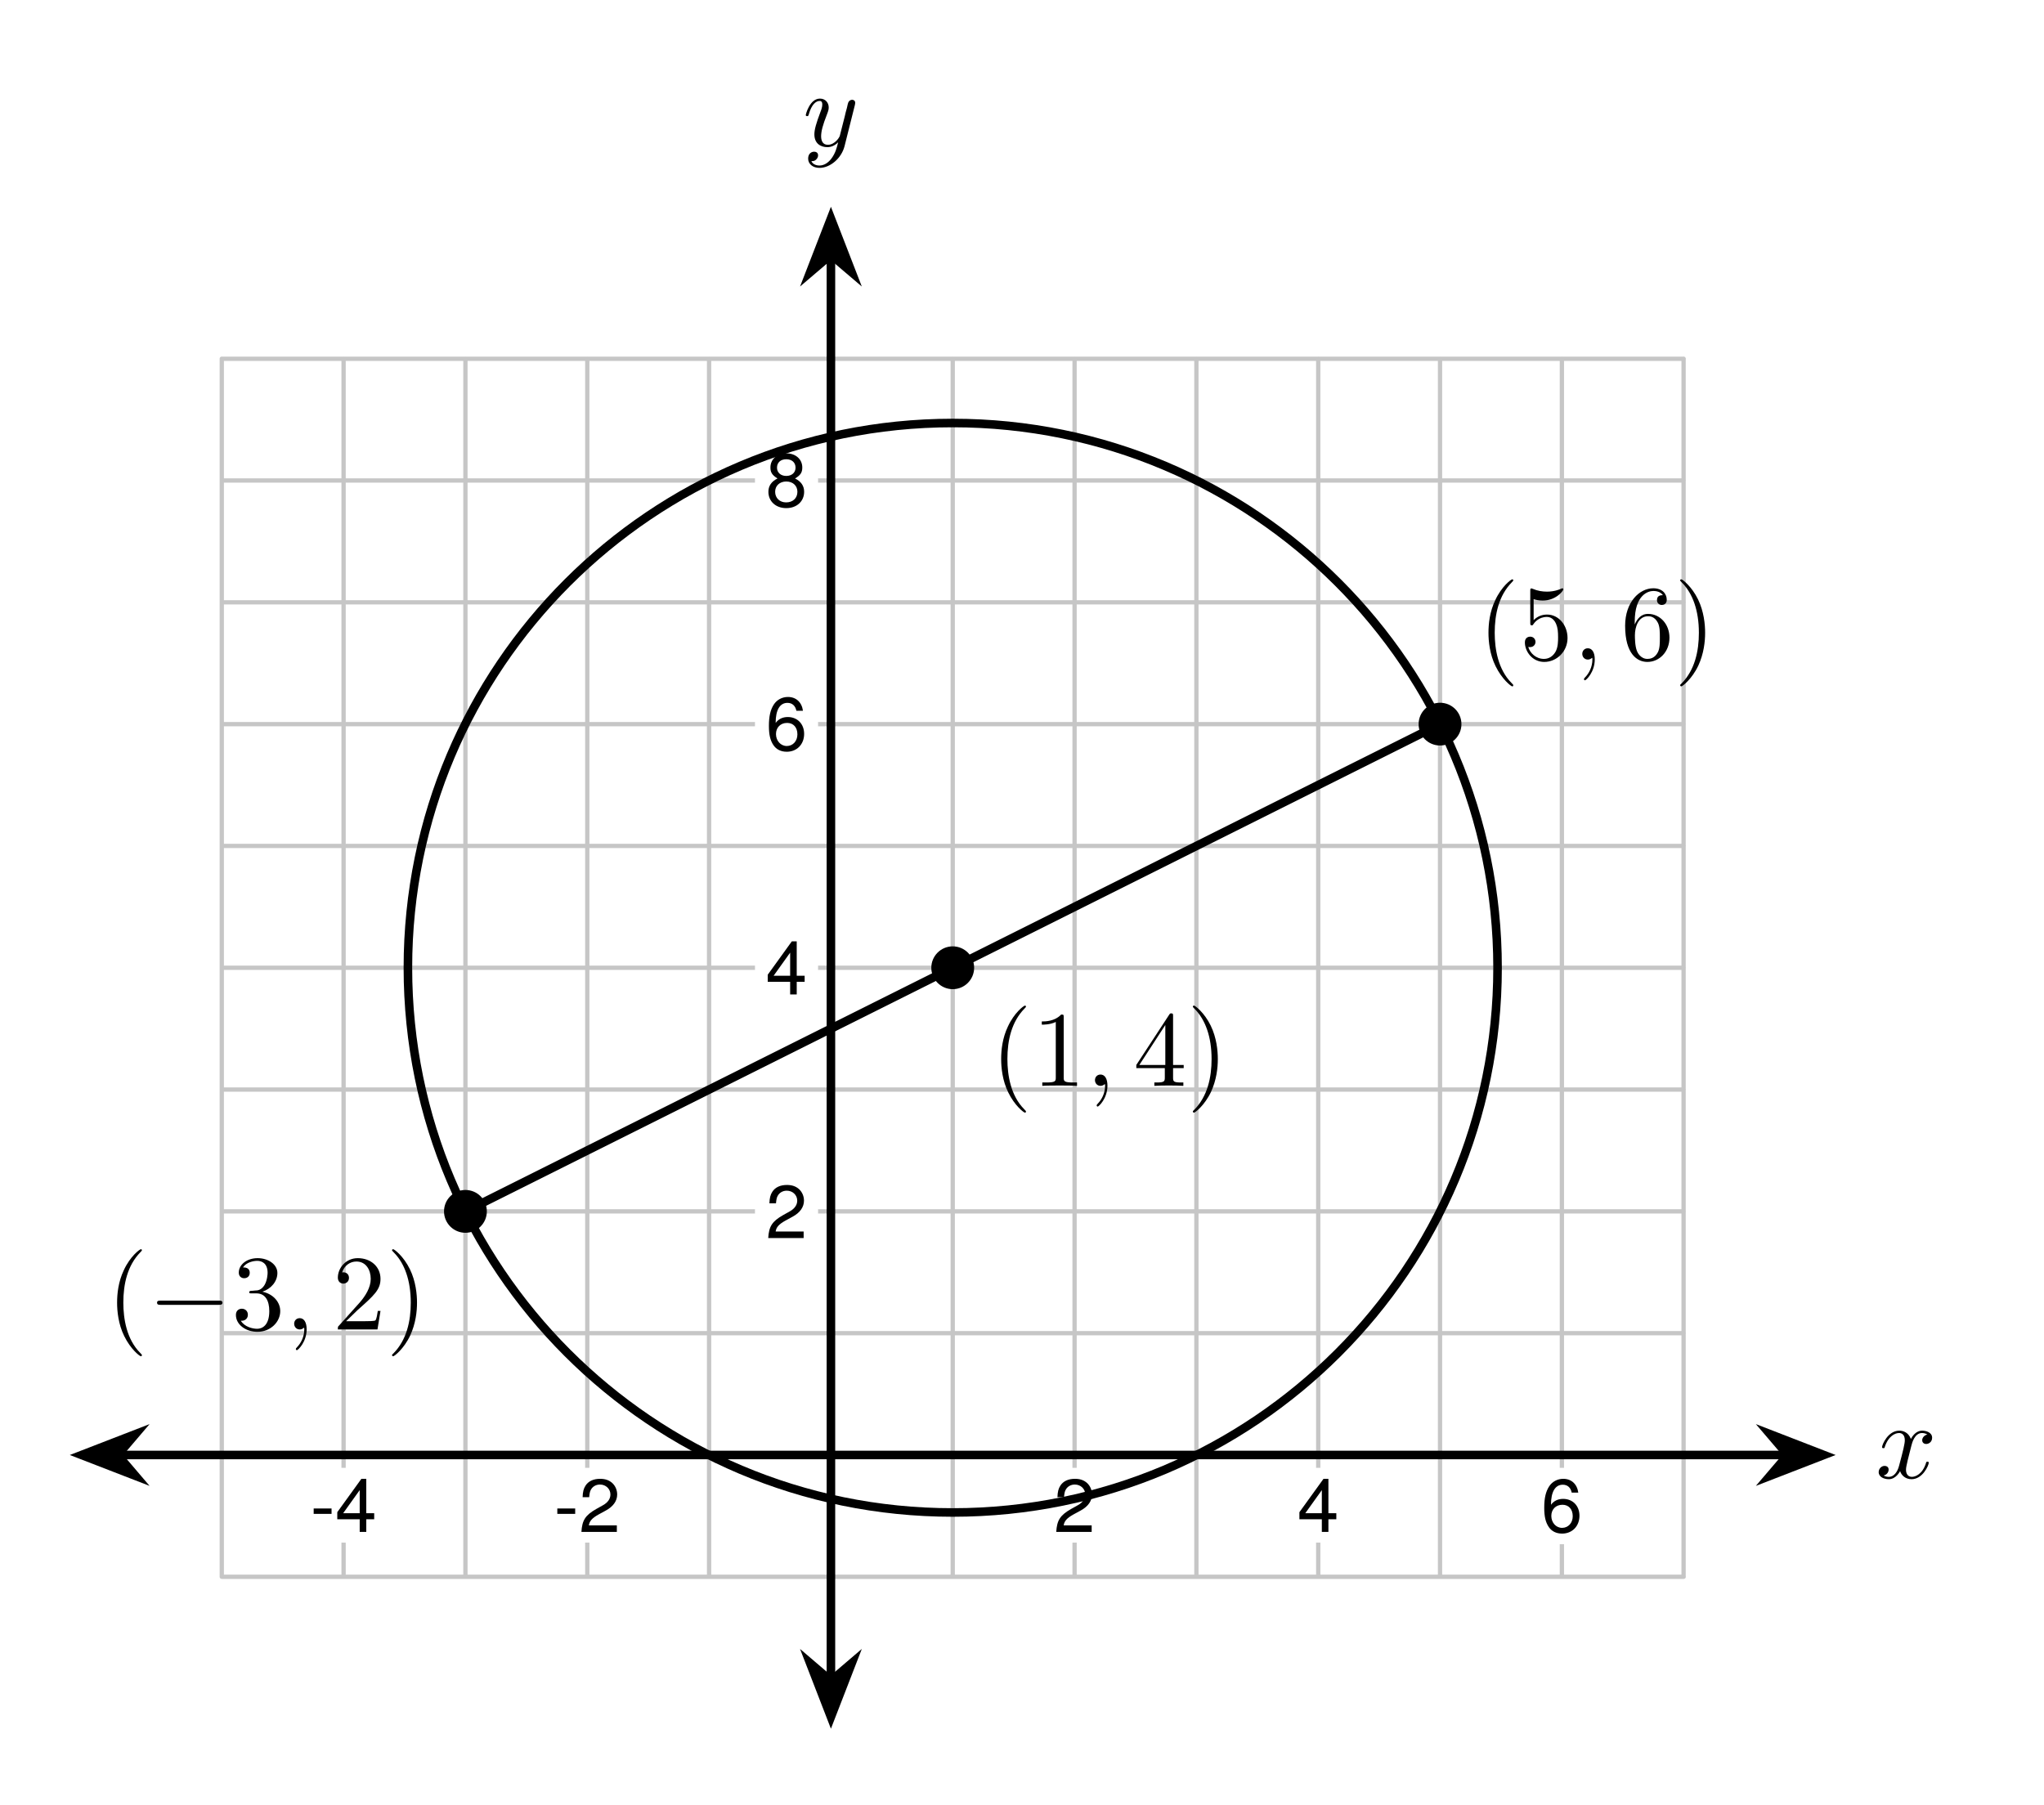
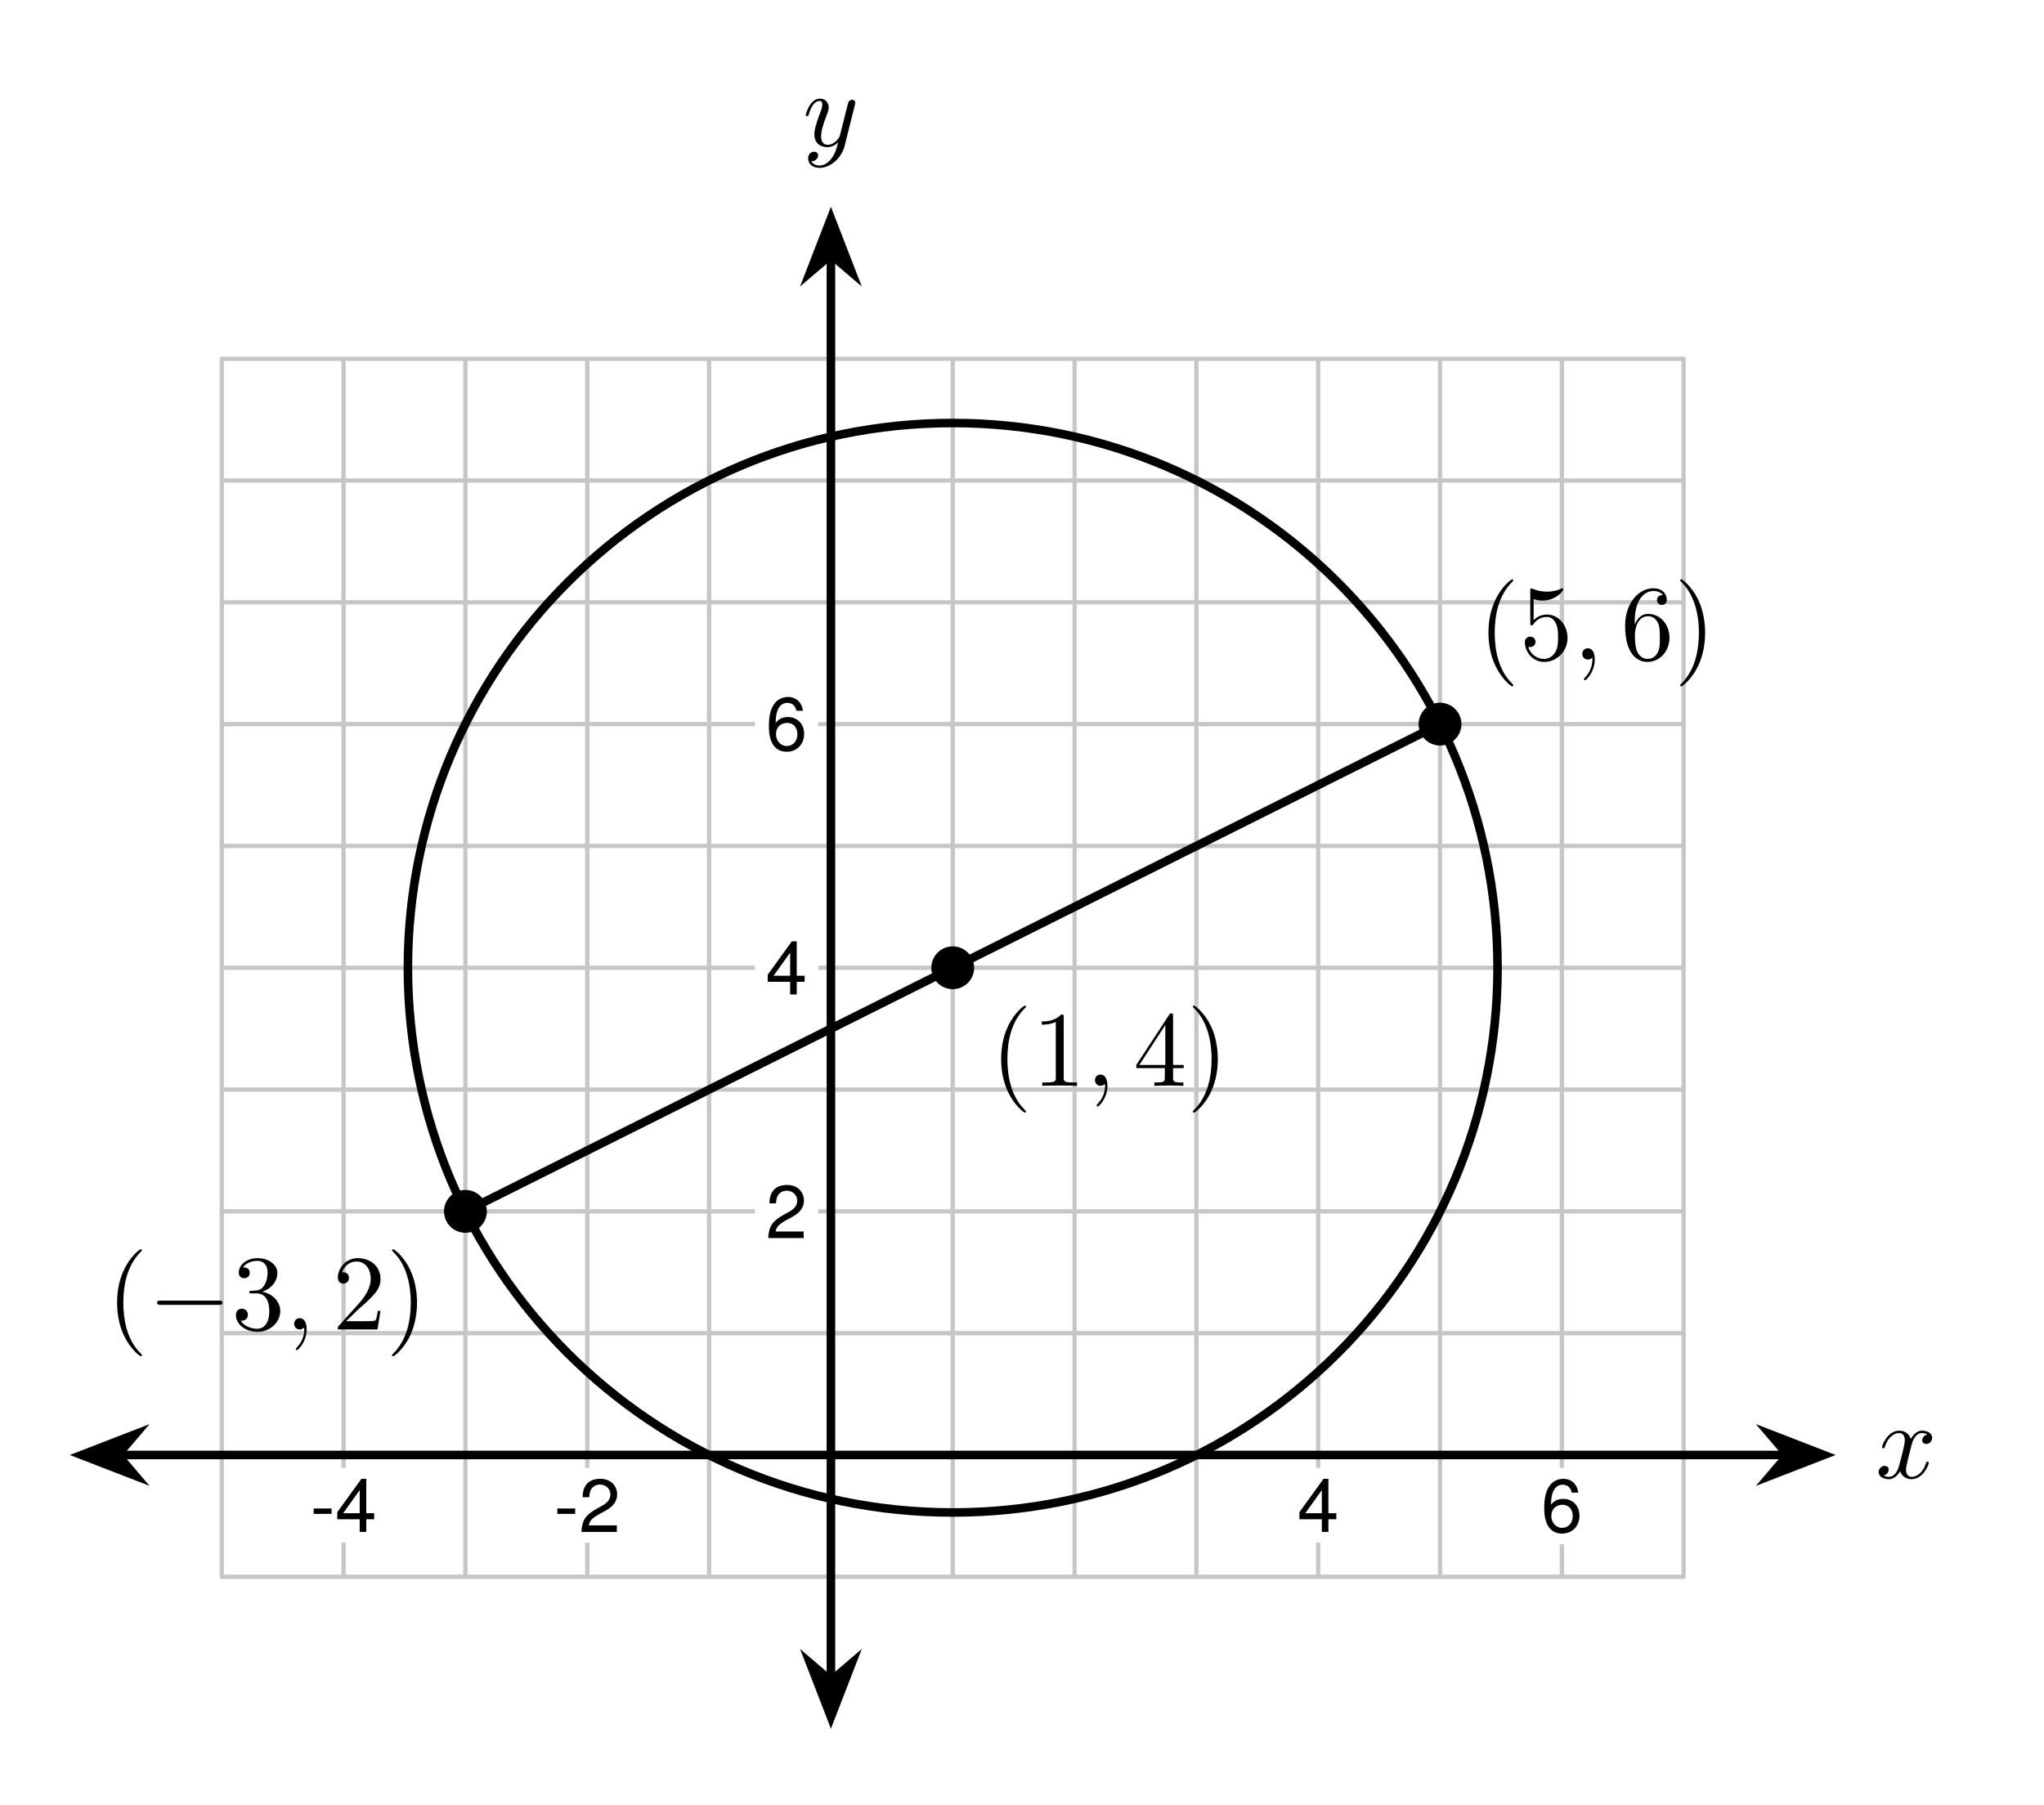
<svg xmlns="http://www.w3.org/2000/svg" xmlns:xlink="http://www.w3.org/1999/xlink" width="189.442" height="167.298" viewBox="0 0 189.442 167.298">
  <defs>
    <g>
      <g id="glyph-0-0">
        <path d="M 3.312 -3 C 3.375 -3.25 3.609 -4.172 4.297 -4.172 C 4.344 -4.172 4.578 -4.172 4.797 -4.031 C 4.516 -3.984 4.312 -3.734 4.312 -3.5 C 4.312 -3.344 4.422 -3.156 4.688 -3.156 C 4.906 -3.156 5.234 -3.328 5.234 -3.734 C 5.234 -4.25 4.641 -4.391 4.312 -4.391 C 3.734 -4.391 3.391 -3.859 3.266 -3.625 C 3.016 -4.281 2.484 -4.391 2.188 -4.391 C 1.156 -4.391 0.594 -3.109 0.594 -2.859 C 0.594 -2.766 0.688 -2.766 0.719 -2.766 C 0.797 -2.766 0.828 -2.781 0.844 -2.875 C 1.188 -3.922 1.828 -4.172 2.172 -4.172 C 2.359 -4.172 2.703 -4.078 2.703 -3.5 C 2.703 -3.188 2.547 -2.531 2.172 -1.141 C 2.016 -0.531 1.672 -0.109 1.234 -0.109 C 1.172 -0.109 0.938 -0.109 0.734 -0.234 C 0.984 -0.281 1.203 -0.5 1.203 -0.781 C 1.203 -1.047 0.984 -1.125 0.828 -1.125 C 0.531 -1.125 0.281 -0.859 0.281 -0.547 C 0.281 -0.094 0.781 0.109 1.219 0.109 C 1.875 0.109 2.234 -0.578 2.266 -0.641 C 2.375 -0.281 2.734 0.109 3.328 0.109 C 4.359 0.109 4.922 -1.172 4.922 -1.422 C 4.922 -1.516 4.828 -1.516 4.797 -1.516 C 4.719 -1.516 4.688 -1.484 4.672 -1.406 C 4.344 -0.344 3.672 -0.109 3.359 -0.109 C 2.969 -0.109 2.812 -0.422 2.812 -0.766 C 2.812 -0.984 2.875 -1.203 2.969 -1.641 Z M 3.312 -3 " />
      </g>
      <g id="glyph-0-1">
        <path d="M 4.828 -3.781 C 4.859 -3.922 4.859 -3.938 4.859 -4.016 C 4.859 -4.188 4.719 -4.281 4.578 -4.281 C 4.469 -4.281 4.312 -4.219 4.234 -4.062 C 4.203 -4.016 4.125 -3.703 4.094 -3.531 C 4.016 -3.281 3.953 -3 3.891 -2.734 L 3.438 -0.953 C 3.406 -0.797 2.969 -0.109 2.328 -0.109 C 1.812 -0.109 1.703 -0.547 1.703 -0.906 C 1.703 -1.375 1.875 -1.984 2.219 -2.859 C 2.375 -3.266 2.406 -3.375 2.406 -3.578 C 2.406 -4.016 2.094 -4.391 1.594 -4.391 C 0.656 -4.391 0.281 -2.953 0.281 -2.859 C 0.281 -2.766 0.391 -2.766 0.406 -2.766 C 0.5 -2.766 0.516 -2.781 0.562 -2.938 C 0.828 -3.875 1.234 -4.172 1.562 -4.172 C 1.641 -4.172 1.812 -4.172 1.812 -3.844 C 1.812 -3.609 1.719 -3.344 1.641 -3.156 C 1.25 -2.109 1.078 -1.531 1.078 -1.078 C 1.078 -0.188 1.703 0.109 2.281 0.109 C 2.672 0.109 3 -0.062 3.281 -0.344 C 3.156 0.172 3.031 0.672 2.641 1.188 C 2.375 1.531 2 1.812 1.547 1.812 C 1.406 1.812 0.969 1.781 0.797 1.406 C 0.953 1.406 1.078 1.406 1.219 1.281 C 1.312 1.188 1.422 1.062 1.422 0.875 C 1.422 0.562 1.156 0.531 1.047 0.531 C 0.828 0.531 0.5 0.688 0.5 1.172 C 0.5 1.672 0.938 2.031 1.547 2.031 C 2.562 2.031 3.594 1.125 3.875 0.016 Z M 4.828 -3.781 " />
      </g>
      <g id="glyph-0-2">
        <path d="M 2.016 -0.016 C 2.016 -0.672 1.766 -1.047 1.375 -1.047 C 1.047 -1.047 0.859 -0.797 0.859 -0.531 C 0.859 -0.266 1.047 0 1.375 0 C 1.5 0 1.625 -0.047 1.719 -0.125 C 1.75 -0.156 1.766 -0.156 1.781 -0.156 C 1.781 -0.156 1.797 -0.156 1.797 -0.016 C 1.797 0.719 1.453 1.312 1.125 1.641 C 1.016 1.75 1.016 1.781 1.016 1.812 C 1.016 1.875 1.062 1.922 1.109 1.922 C 1.219 1.922 2.016 1.156 2.016 -0.016 Z M 2.016 -0.016 " />
      </g>
      <g id="glyph-1-0">
        <path d="M 1.969 -2.172 L 0.312 -2.172 L 0.312 -1.672 L 1.969 -1.672 Z M 1.969 -2.172 " />
      </g>
      <g id="glyph-1-1">
        <path d="M 2.266 -1.172 L 2.266 0 L 2.875 0 L 2.875 -1.172 L 3.609 -1.172 L 3.609 -1.734 L 2.875 -1.734 L 2.875 -4.922 L 2.422 -4.922 L 0.188 -1.828 L 0.188 -1.172 Z M 2.266 -1.734 L 0.734 -1.734 L 2.266 -3.875 Z M 2.266 -1.734 " />
      </g>
      <g id="glyph-1-2">
        <path d="M 3.516 -0.609 L 0.922 -0.609 C 0.984 -1 1.203 -1.266 1.812 -1.609 L 2.5 -1.984 C 3.188 -2.359 3.547 -2.875 3.547 -3.469 C 3.547 -3.891 3.375 -4.266 3.094 -4.531 C 2.797 -4.797 2.438 -4.922 1.969 -4.922 C 1.344 -4.922 0.875 -4.703 0.609 -4.281 C 0.438 -4.016 0.359 -3.719 0.344 -3.219 L 0.953 -3.219 C 0.984 -3.547 1.016 -3.75 1.109 -3.906 C 1.266 -4.203 1.578 -4.391 1.953 -4.391 C 2.5 -4.391 2.922 -3.984 2.922 -3.469 C 2.922 -3.078 2.688 -2.734 2.25 -2.484 L 1.609 -2.125 C 0.594 -1.547 0.297 -1.078 0.234 0 L 3.516 0 Z M 3.516 -0.609 " />
      </g>
      <g id="glyph-1-3">
        <path d="M 3.453 -3.641 C 3.344 -4.438 2.812 -4.922 2.062 -4.922 C 1.516 -4.922 1.031 -4.656 0.75 -4.219 C 0.438 -3.734 0.297 -3.141 0.297 -2.234 C 0.297 -1.422 0.422 -0.891 0.719 -0.453 C 0.984 -0.062 1.406 0.156 1.953 0.156 C 2.891 0.156 3.562 -0.531 3.562 -1.5 C 3.562 -2.422 2.938 -3.062 2.047 -3.062 C 1.562 -3.062 1.188 -2.875 0.922 -2.516 C 0.922 -3.719 1.312 -4.375 2.016 -4.375 C 2.453 -4.375 2.75 -4.109 2.844 -3.641 Z M 1.984 -2.516 C 2.562 -2.516 2.938 -2.109 2.938 -1.453 C 2.938 -0.828 2.516 -0.375 1.953 -0.375 C 1.391 -0.375 0.953 -0.859 0.953 -1.484 C 0.953 -2.094 1.375 -2.516 1.984 -2.516 Z M 1.984 -2.516 " />
-       </g>
-       <g id="glyph-1-4">
-         <path d="M 2.719 -2.594 C 3.219 -2.891 3.391 -3.141 3.391 -3.609 C 3.391 -4.375 2.781 -4.922 1.906 -4.922 C 1.047 -4.922 0.438 -4.375 0.438 -3.609 C 0.438 -3.156 0.594 -2.906 1.094 -2.594 C 0.531 -2.312 0.25 -1.906 0.25 -1.359 C 0.25 -0.469 0.938 0.156 1.906 0.156 C 2.875 0.156 3.562 -0.469 3.562 -1.359 C 3.562 -1.906 3.281 -2.312 2.719 -2.594 Z M 1.906 -4.375 C 2.422 -4.375 2.766 -4.078 2.766 -3.594 C 2.766 -3.141 2.422 -2.828 1.906 -2.828 C 1.391 -2.828 1.047 -3.141 1.047 -3.594 C 1.047 -4.078 1.391 -4.375 1.906 -4.375 Z M 1.906 -2.312 C 2.516 -2.312 2.938 -1.922 2.938 -1.359 C 2.938 -0.766 2.516 -0.375 1.891 -0.375 C 1.297 -0.375 0.875 -0.781 0.875 -1.359 C 0.875 -1.922 1.297 -2.312 1.906 -2.312 Z M 1.906 -2.312 " />
      </g>
      <g id="glyph-2-0">
        <path d="M 3.281 2.375 C 3.281 2.344 3.281 2.328 3.109 2.156 C 1.875 0.906 1.562 -0.969 1.562 -2.484 C 1.562 -4.203 1.938 -5.938 3.156 -7.172 C 3.281 -7.297 3.281 -7.312 3.281 -7.344 C 3.281 -7.406 3.25 -7.438 3.188 -7.438 C 3.078 -7.438 2.188 -6.766 1.609 -5.5 C 1.094 -4.422 0.984 -3.312 0.984 -2.484 C 0.984 -1.703 1.094 -0.5 1.641 0.609 C 2.234 1.828 3.078 2.484 3.188 2.484 C 3.25 2.484 3.281 2.453 3.281 2.375 Z M 3.281 2.375 " />
      </g>
      <g id="glyph-2-1">
        <path d="M 2.875 -3.5 C 3.688 -3.766 4.266 -4.453 4.266 -5.234 C 4.266 -6.047 3.391 -6.609 2.438 -6.609 C 1.438 -6.609 0.688 -6.016 0.688 -5.266 C 0.688 -4.938 0.906 -4.75 1.188 -4.75 C 1.5 -4.75 1.703 -4.953 1.703 -5.25 C 1.703 -5.75 1.234 -5.75 1.078 -5.75 C 1.391 -6.234 2.047 -6.359 2.406 -6.359 C 2.812 -6.359 3.359 -6.141 3.359 -5.25 C 3.359 -5.125 3.328 -4.547 3.078 -4.125 C 2.781 -3.641 2.438 -3.609 2.188 -3.609 C 2.109 -3.594 1.875 -3.578 1.812 -3.578 C 1.719 -3.562 1.656 -3.547 1.656 -3.453 C 1.656 -3.344 1.719 -3.344 1.891 -3.344 L 2.328 -3.344 C 3.141 -3.344 3.516 -2.672 3.516 -1.703 C 3.516 -0.344 2.828 -0.062 2.391 -0.062 C 1.969 -0.062 1.219 -0.234 0.875 -0.812 C 1.219 -0.766 1.531 -0.984 1.531 -1.359 C 1.531 -1.719 1.266 -1.922 0.969 -1.922 C 0.734 -1.922 0.422 -1.781 0.422 -1.344 C 0.422 -0.438 1.344 0.219 2.422 0.219 C 3.625 0.219 4.531 -0.688 4.531 -1.703 C 4.531 -2.516 3.906 -3.281 2.875 -3.5 Z M 2.875 -3.5 " />
      </g>
      <g id="glyph-2-2">
        <path d="M 1.266 -0.766 L 2.312 -1.781 C 3.859 -3.156 4.453 -3.688 4.453 -4.688 C 4.453 -5.812 3.562 -6.609 2.344 -6.609 C 1.234 -6.609 0.5 -5.688 0.5 -4.812 C 0.5 -4.25 0.984 -4.25 1.016 -4.25 C 1.188 -4.25 1.531 -4.375 1.531 -4.781 C 1.531 -5.047 1.359 -5.297 1.016 -5.297 C 0.938 -5.297 0.906 -5.297 0.891 -5.281 C 1.109 -5.938 1.641 -6.297 2.219 -6.297 C 3.125 -6.297 3.547 -5.5 3.547 -4.688 C 3.547 -3.891 3.062 -3.109 2.516 -2.484 L 0.609 -0.359 C 0.5 -0.266 0.5 -0.234 0.5 0 L 4.172 0 L 4.453 -1.719 L 4.203 -1.719 C 4.156 -1.422 4.094 -0.984 3.984 -0.844 C 3.922 -0.766 3.266 -0.766 3.047 -0.766 Z M 1.266 -0.766 " />
      </g>
      <g id="glyph-2-3">
        <path d="M 2.875 -2.484 C 2.875 -3.25 2.766 -4.453 2.219 -5.578 C 1.625 -6.797 0.766 -7.438 0.672 -7.438 C 0.609 -7.438 0.562 -7.406 0.562 -7.344 C 0.562 -7.312 0.562 -7.297 0.75 -7.109 C 1.719 -6.125 2.297 -4.547 2.297 -2.484 C 2.297 -0.781 1.922 0.969 0.688 2.219 C 0.562 2.328 0.562 2.344 0.562 2.375 C 0.562 2.438 0.609 2.484 0.672 2.484 C 0.766 2.484 1.656 1.812 2.25 0.547 C 2.75 -0.547 2.875 -1.641 2.875 -2.484 Z M 2.875 -2.484 " />
      </g>
      <g id="glyph-2-4">
        <path d="M 4.453 -2 C 4.453 -3.172 3.641 -4.172 2.562 -4.172 C 2.094 -4.172 1.672 -4.016 1.312 -3.656 L 1.312 -5.594 C 1.516 -5.531 1.828 -5.469 2.156 -5.469 C 3.375 -5.469 4.062 -6.375 4.062 -6.5 C 4.062 -6.562 4.031 -6.609 3.969 -6.609 C 3.953 -6.609 3.938 -6.609 3.891 -6.578 C 3.688 -6.484 3.203 -6.297 2.547 -6.297 C 2.141 -6.297 1.688 -6.359 1.219 -6.562 C 1.141 -6.594 1.125 -6.594 1.094 -6.594 C 1 -6.594 1 -6.516 1 -6.359 L 1 -3.422 C 1 -3.25 1 -3.172 1.141 -3.172 C 1.203 -3.172 1.234 -3.188 1.266 -3.25 C 1.375 -3.406 1.75 -3.953 2.547 -3.953 C 3.062 -3.953 3.312 -3.5 3.391 -3.312 C 3.547 -2.953 3.578 -2.562 3.578 -2.062 C 3.578 -1.719 3.578 -1.125 3.328 -0.703 C 3.094 -0.312 2.734 -0.062 2.266 -0.062 C 1.547 -0.062 0.984 -0.578 0.812 -1.172 C 0.844 -1.156 0.875 -1.156 0.984 -1.156 C 1.312 -1.156 1.484 -1.406 1.484 -1.641 C 1.484 -1.875 1.312 -2.125 0.984 -2.125 C 0.844 -2.125 0.5 -2.047 0.5 -1.594 C 0.5 -0.75 1.188 0.219 2.297 0.219 C 3.438 0.219 4.453 -0.734 4.453 -2 Z M 4.453 -2 " />
      </g>
      <g id="glyph-2-5">
        <path d="M 1.312 -3.25 L 1.312 -3.5 C 1.312 -6 2.547 -6.359 3.047 -6.359 C 3.281 -6.359 3.703 -6.297 3.922 -5.969 C 3.766 -5.969 3.375 -5.969 3.375 -5.516 C 3.375 -5.203 3.609 -5.062 3.828 -5.062 C 3.984 -5.062 4.281 -5.156 4.281 -5.531 C 4.281 -6.125 3.844 -6.609 3.031 -6.609 C 1.75 -6.609 0.422 -5.328 0.422 -3.141 C 0.422 -0.484 1.562 0.219 2.484 0.219 C 3.594 0.219 4.531 -0.719 4.531 -2.031 C 4.531 -3.281 3.656 -4.234 2.547 -4.234 C 1.875 -4.234 1.516 -3.734 1.312 -3.25 Z M 2.484 -0.062 C 1.859 -0.062 1.562 -0.656 1.516 -0.797 C 1.328 -1.266 1.328 -2.062 1.328 -2.25 C 1.328 -3.016 1.641 -4.016 2.547 -4.016 C 2.703 -4.016 3.156 -4.016 3.469 -3.391 C 3.641 -3.031 3.641 -2.516 3.641 -2.031 C 3.641 -1.562 3.641 -1.062 3.469 -0.703 C 3.172 -0.109 2.719 -0.062 2.484 -0.062 Z M 2.484 -0.062 " />
      </g>
      <g id="glyph-2-6">
        <path d="M 2.922 -6.344 C 2.922 -6.594 2.922 -6.609 2.688 -6.609 C 2.078 -5.969 1.203 -5.969 0.891 -5.969 L 0.891 -5.672 C 1.078 -5.672 1.672 -5.672 2.188 -5.922 L 2.188 -0.781 C 2.188 -0.422 2.156 -0.312 1.266 -0.312 L 0.938 -0.312 L 0.938 0 C 1.297 -0.031 2.156 -0.031 2.547 -0.031 C 2.953 -0.031 3.812 -0.031 4.156 0 L 4.156 -0.312 L 3.844 -0.312 C 2.953 -0.312 2.922 -0.422 2.922 -0.781 Z M 2.922 -6.344 " />
      </g>
      <g id="glyph-2-7">
        <path d="M 2.922 -1.641 L 2.922 -0.781 C 2.922 -0.422 2.891 -0.312 2.156 -0.312 L 1.953 -0.312 L 1.953 0 C 2.359 -0.031 2.875 -0.031 3.297 -0.031 C 3.703 -0.031 4.234 -0.031 4.641 0 L 4.641 -0.312 L 4.438 -0.312 C 3.703 -0.312 3.688 -0.422 3.688 -0.781 L 3.688 -1.641 L 4.672 -1.641 L 4.672 -1.938 L 3.688 -1.938 L 3.688 -6.453 C 3.688 -6.656 3.688 -6.719 3.516 -6.719 C 3.438 -6.719 3.406 -6.719 3.328 -6.594 L 0.281 -1.938 L 0.281 -1.641 Z M 2.969 -1.938 L 0.562 -1.938 L 2.969 -5.641 Z M 2.969 -1.938 " />
      </g>
      <g id="glyph-3-0">
        <path d="M 6.531 -2.281 C 6.703 -2.281 6.891 -2.281 6.891 -2.484 C 6.891 -2.672 6.703 -2.672 6.531 -2.672 L 1.172 -2.672 C 1 -2.672 0.828 -2.672 0.828 -2.484 C 0.828 -2.281 1 -2.281 1.172 -2.281 Z M 6.531 -2.281 " />
      </g>
    </g>
    <clipPath id="clip-0">
      <path clip-rule="nonzero" d="M 0.117 121 L 24 121 L 24 149 L 0.117 149 Z M 0.117 121 " />
    </clipPath>
    <clipPath id="clip-1">
      <path clip-rule="nonzero" d="M 63 142 L 91 142 L 91 166.598 L 63 166.598 Z M 63 142 " />
    </clipPath>
  </defs>
  <path fill="none" stroke-width="0.399" stroke-linecap="round" stroke-linejoin="round" stroke="rgb(77.499%, 77.499%, 77.499%)" stroke-opacity="1" stroke-miterlimit="10" d="M -56.693 -11.337 L 79.368 -11.337 M -56.693 -0.001 L 79.368 -0.001 M -56.693 11.339 L 79.368 11.339 M -56.693 22.676 L 79.368 22.676 M -56.693 34.016 L 79.368 34.016 M -56.693 45.353 L 79.368 45.353 M -56.693 56.693 L 79.368 56.693 M -56.693 68.029 L 79.368 68.029 M -56.693 79.37 L 79.368 79.37 M -56.693 90.71 L 79.368 90.71 M -56.693 102.039 L 79.368 102.039 M -56.693 -11.337 L -56.693 102.046 M -45.356 -11.337 L -45.356 102.046 M -34.016 -11.337 L -34.016 102.046 M -22.675 -11.337 L -22.675 102.046 M -11.339 -11.337 L -11.339 102.046 M 0.001 -11.337 L 0.001 102.046 M 11.338 -11.337 L 11.338 102.046 M 22.678 -11.337 L 22.678 102.046 M 34.015 -11.337 L 34.015 102.046 M 45.355 -11.337 L 45.355 102.046 M 56.691 -11.337 L 56.691 102.046 M 68.032 -11.337 L 68.032 102.046 M 79.36 -11.337 L 79.36 102.046 " transform="matrix(0.995821, 0, 0, -0.995821, 77.01032, 134.8701)" />
  <path fill="none" stroke-width="0.797" stroke-linecap="round" stroke-linejoin="round" stroke="rgb(0%, 0%, 0%)" stroke-opacity="1" stroke-miterlimit="10" d="M -66.189 -0.001 L 88.865 -0.001 " transform="matrix(0.995821, 0, 0, -0.995821, 77.01032, 134.8701)" />
  <path fill-rule="nonzero" fill="rgb(0%, 0%, 0%)" fill-opacity="1" d="M 7.57 134.871 L 12.543 136.797 L 10.902 134.871 L 12.543 132.945 Z M 7.57 134.871 " />
  <g clip-path="url(#clip-0)">
    <path fill="none" stroke-width="0.797" stroke-linecap="round" stroke-linejoin="miter" stroke="rgb(0%, 0%, 0%)" stroke-opacity="1" stroke-miterlimit="10" d="M 6.262 0.001 L 1.268 1.935 L 2.916 0.001 L 1.268 -1.933 Z M 6.262 0.001 " transform="matrix(-0.995821, 0, 0, 0.995821, 13.80576, 134.8701)" />
  </g>
  <path fill-rule="nonzero" fill="rgb(0%, 0%, 0%)" fill-opacity="1" stroke-width="0.797" stroke-linecap="round" stroke-linejoin="miter" stroke="rgb(0%, 0%, 0%)" stroke-opacity="1" stroke-miterlimit="10" d="M 6.26 -0.001 L 1.267 1.933 L 2.918 -0.001 L 1.267 -1.935 Z M 6.26 -0.001 " transform="matrix(0.995821, 0, 0, -0.995821, 162.7972, 134.8701)" />
  <g fill="rgb(0%, 0%, 0%)" fill-opacity="1">
    <use xlink:href="#glyph-0-0" x="173.839" y="137.006" />
  </g>
  <path fill="none" stroke-width="0.797" stroke-linecap="round" stroke-linejoin="round" stroke="rgb(0%, 0%, 0%)" stroke-opacity="1" stroke-miterlimit="10" d="M 0.001 -20.834 L 0.001 111.543 " transform="matrix(0.995821, 0, 0, -0.995821, 77.01032, 134.8701)" />
  <path fill-rule="nonzero" fill="rgb(0%, 0%, 0%)" fill-opacity="1" d="M 77.012 159.145 L 78.938 154.172 L 77.012 155.816 L 75.086 154.172 Z M 77.012 159.145 " />
  <g clip-path="url(#clip-1)">
    <path fill="none" stroke-width="0.797" stroke-linecap="round" stroke-linejoin="miter" stroke="rgb(0%, 0%, 0%)" stroke-opacity="1" stroke-miterlimit="10" d="M 6.261 0.001 L 1.267 1.935 L 2.919 0.001 L 1.267 -1.932 Z M 6.261 0.001 " transform="matrix(0, 0.995821, 0.995821, 0, 77.01032, 152.91)" />
  </g>
  <path fill-rule="nonzero" fill="rgb(0%, 0%, 0%)" fill-opacity="1" stroke-width="0.797" stroke-linecap="round" stroke-linejoin="miter" stroke="rgb(0%, 0%, 0%)" stroke-opacity="1" stroke-miterlimit="10" d="M 6.261 -0.001 L 1.268 1.932 L 2.915 -0.001 L 1.268 -1.935 Z M 6.261 -0.001 " transform="matrix(0, -0.995821, -0.995821, 0, 77.01032, 26.50084)" />
  <g fill="rgb(0%, 0%, 0%)" fill-opacity="1">
    <use xlink:href="#glyph-0-1" x="74.4" y="13.531" />
  </g>
  <path fill-rule="nonzero" fill="rgb(100%, 100%, 100%)" fill-opacity="1" d="M 27.766 142.992 L 35.926 142.992 L 35.926 136.062 L 27.766 136.062 Z M 27.766 142.992 " />
  <g fill="rgb(0%, 0%, 0%)" fill-opacity="1">
    <use xlink:href="#glyph-1-0" x="28.76" y="142.001" />
    <use xlink:href="#glyph-1-1" x="31.072" y="142.001" />
  </g>
  <path fill-rule="nonzero" fill="rgb(100%, 100%, 100%)" fill-opacity="1" d="M 50.348 142.992 L 58.508 142.992 L 58.508 136.062 L 50.348 136.062 Z M 50.348 142.992 " />
  <g fill="rgb(0%, 0%, 0%)" fill-opacity="1">
    <use xlink:href="#glyph-1-0" x="51.341" y="142.001" />
    <use xlink:href="#glyph-1-2" x="53.654" y="142.001" />
  </g>
-   <path fill-rule="nonzero" fill="rgb(100%, 100%, 100%)" fill-opacity="1" d="M 96.668 142.992 L 102.516 142.992 L 102.516 136.062 L 96.668 136.062 Z M 96.668 142.992 " />
-   <g fill="rgb(0%, 0%, 0%)" fill-opacity="1">
-     <use xlink:href="#glyph-1-2" x="97.662" y="142.001" />
-   </g>
  <path fill-rule="nonzero" fill="rgb(100%, 100%, 100%)" fill-opacity="1" d="M 119.254 142.992 L 125.098 142.992 L 125.098 136.062 L 119.254 136.062 Z M 119.254 142.992 " />
  <g fill="rgb(0%, 0%, 0%)" fill-opacity="1">
    <use xlink:href="#glyph-1-1" x="120.244" y="142.001" />
  </g>
  <path fill-rule="nonzero" fill="rgb(100%, 100%, 100%)" fill-opacity="1" d="M 141.836 143.137 L 147.68 143.137 L 147.68 136.062 L 141.836 136.062 Z M 141.836 143.137 " />
  <g fill="rgb(0%, 0%, 0%)" fill-opacity="1">
    <use xlink:href="#glyph-1-3" x="142.826" y="142.001" />
  </g>
  <path fill-rule="nonzero" fill="rgb(100%, 100%, 100%)" fill-opacity="1" d="M 69.973 115.754 L 75.82 115.754 L 75.82 108.82 L 69.973 108.82 Z M 69.973 115.754 " />
  <g fill="rgb(0%, 0%, 0%)" fill-opacity="1">
    <use xlink:href="#glyph-1-2" x="70.967" y="114.762" />
  </g>
  <path fill-rule="nonzero" fill="rgb(100%, 100%, 100%)" fill-opacity="1" d="M 69.973 93.172 L 75.82 93.172 L 75.82 86.238 L 69.973 86.238 Z M 69.973 93.172 " />
  <g fill="rgb(0%, 0%, 0%)" fill-opacity="1">
    <use xlink:href="#glyph-1-1" x="70.967" y="92.18" />
  </g>
  <path fill-rule="nonzero" fill="rgb(100%, 100%, 100%)" fill-opacity="1" d="M 69.973 70.66 L 75.82 70.66 L 75.82 63.586 L 69.973 63.586 Z M 69.973 70.66 " />
  <g fill="rgb(0%, 0%, 0%)" fill-opacity="1">
    <use xlink:href="#glyph-1-3" x="70.967" y="69.527" />
-   </g>
-   <path fill-rule="nonzero" fill="rgb(100%, 100%, 100%)" fill-opacity="1" d="M 69.973 48.078 L 75.82 48.078 L 75.82 41.004 L 69.973 41.004 Z M 69.973 48.078 " />
-   <g fill="rgb(0%, 0%, 0%)" fill-opacity="1">
-     <use xlink:href="#glyph-1-4" x="70.967" y="46.945" />
  </g>
  <path fill="none" stroke-width="0.797" stroke-linecap="round" stroke-linejoin="round" stroke="rgb(0%, 0%, 0%)" stroke-opacity="1" stroke-miterlimit="10" d="M 62.046 45.353 C 62.046 73.36 39.345 96.061 11.338 96.061 C -16.666 96.061 -39.37 73.36 -39.37 45.353 C -39.37 17.349 -16.666 -5.352 11.338 -5.352 C 39.345 -5.352 62.046 17.349 62.046 45.353 Z M 62.046 45.353 " transform="matrix(0.995821, 0, 0, -0.995821, 77.01032, 134.8701)" />
  <path fill="none" stroke-width="0.797" stroke-linecap="round" stroke-linejoin="round" stroke="rgb(0%, 0%, 0%)" stroke-opacity="1" stroke-miterlimit="10" d="M -34.016 22.676 L 56.691 68.029 " transform="matrix(0.995821, 0, 0, -0.995821, 77.01032, 134.8701)" />
  <path fill-rule="nonzero" fill="rgb(0%, 0%, 0%)" fill-opacity="1" d="M 45.121 112.289 C 45.121 111.191 44.234 110.305 43.137 110.305 C 42.039 110.305 41.152 111.191 41.152 112.289 C 41.152 113.383 42.039 114.273 43.137 114.273 C 44.234 114.273 45.121 113.383 45.121 112.289 Z M 45.121 112.289 " />
  <path fill-rule="nonzero" fill="rgb(0%, 0%, 0%)" fill-opacity="1" d="M 135.449 67.125 C 135.449 66.027 134.562 65.141 133.465 65.141 C 132.371 65.141 131.48 66.027 131.48 67.125 C 131.48 68.219 132.371 69.105 133.465 69.105 C 134.562 69.105 135.449 68.219 135.449 67.125 Z M 135.449 67.125 " />
  <path fill-rule="nonzero" fill="rgb(0%, 0%, 0%)" fill-opacity="1" d="M 90.285 89.707 C 90.285 88.609 89.398 87.723 88.301 87.723 C 87.207 87.723 86.316 88.609 86.316 89.707 C 86.316 90.801 87.207 91.691 88.301 91.691 C 89.398 91.691 90.285 90.801 90.285 89.707 Z M 90.285 89.707 " />
  <g fill="rgb(0%, 0%, 0%)" fill-opacity="1">
    <use xlink:href="#glyph-2-0" x="9.869" y="123.234" />
  </g>
  <g fill="rgb(0%, 0%, 0%)" fill-opacity="1">
    <use xlink:href="#glyph-3-0" x="13.728" y="123.234" />
  </g>
  <g fill="rgb(0%, 0%, 0%)" fill-opacity="1">
    <use xlink:href="#glyph-2-1" x="21.443" y="123.234" />
  </g>
  <g fill="rgb(0%, 0%, 0%)" fill-opacity="1">
    <use xlink:href="#glyph-0-2" x="26.405" y="123.234" />
  </g>
  <g fill="rgb(0%, 0%, 0%)" fill-opacity="1">
    <use xlink:href="#glyph-2-2" x="30.813" y="123.234" />
    <use xlink:href="#glyph-2-3" x="35.774" y="123.234" />
  </g>
  <g fill="rgb(0%, 0%, 0%)" fill-opacity="1">
    <use xlink:href="#glyph-2-0" x="136.971" y="61.139" />
    <use xlink:href="#glyph-2-4" x="140.829" y="61.139" />
  </g>
  <g fill="rgb(0%, 0%, 0%)" fill-opacity="1">
    <use xlink:href="#glyph-0-2" x="145.79" y="61.139" />
  </g>
  <g fill="rgb(0%, 0%, 0%)" fill-opacity="1">
    <use xlink:href="#glyph-2-5" x="150.198" y="61.139" />
    <use xlink:href="#glyph-2-3" x="155.159" y="61.139" />
  </g>
  <g fill="rgb(0%, 0%, 0%)" fill-opacity="1">
    <use xlink:href="#glyph-2-0" x="91.806" y="100.653" />
    <use xlink:href="#glyph-2-6" x="95.664" y="100.653" />
  </g>
  <g fill="rgb(0%, 0%, 0%)" fill-opacity="1">
    <use xlink:href="#glyph-0-2" x="100.625" y="100.653" />
  </g>
  <g fill="rgb(0%, 0%, 0%)" fill-opacity="1">
    <use xlink:href="#glyph-2-7" x="105.035" y="100.653" />
    <use xlink:href="#glyph-2-3" x="109.995" y="100.653" />
  </g>
</svg>
